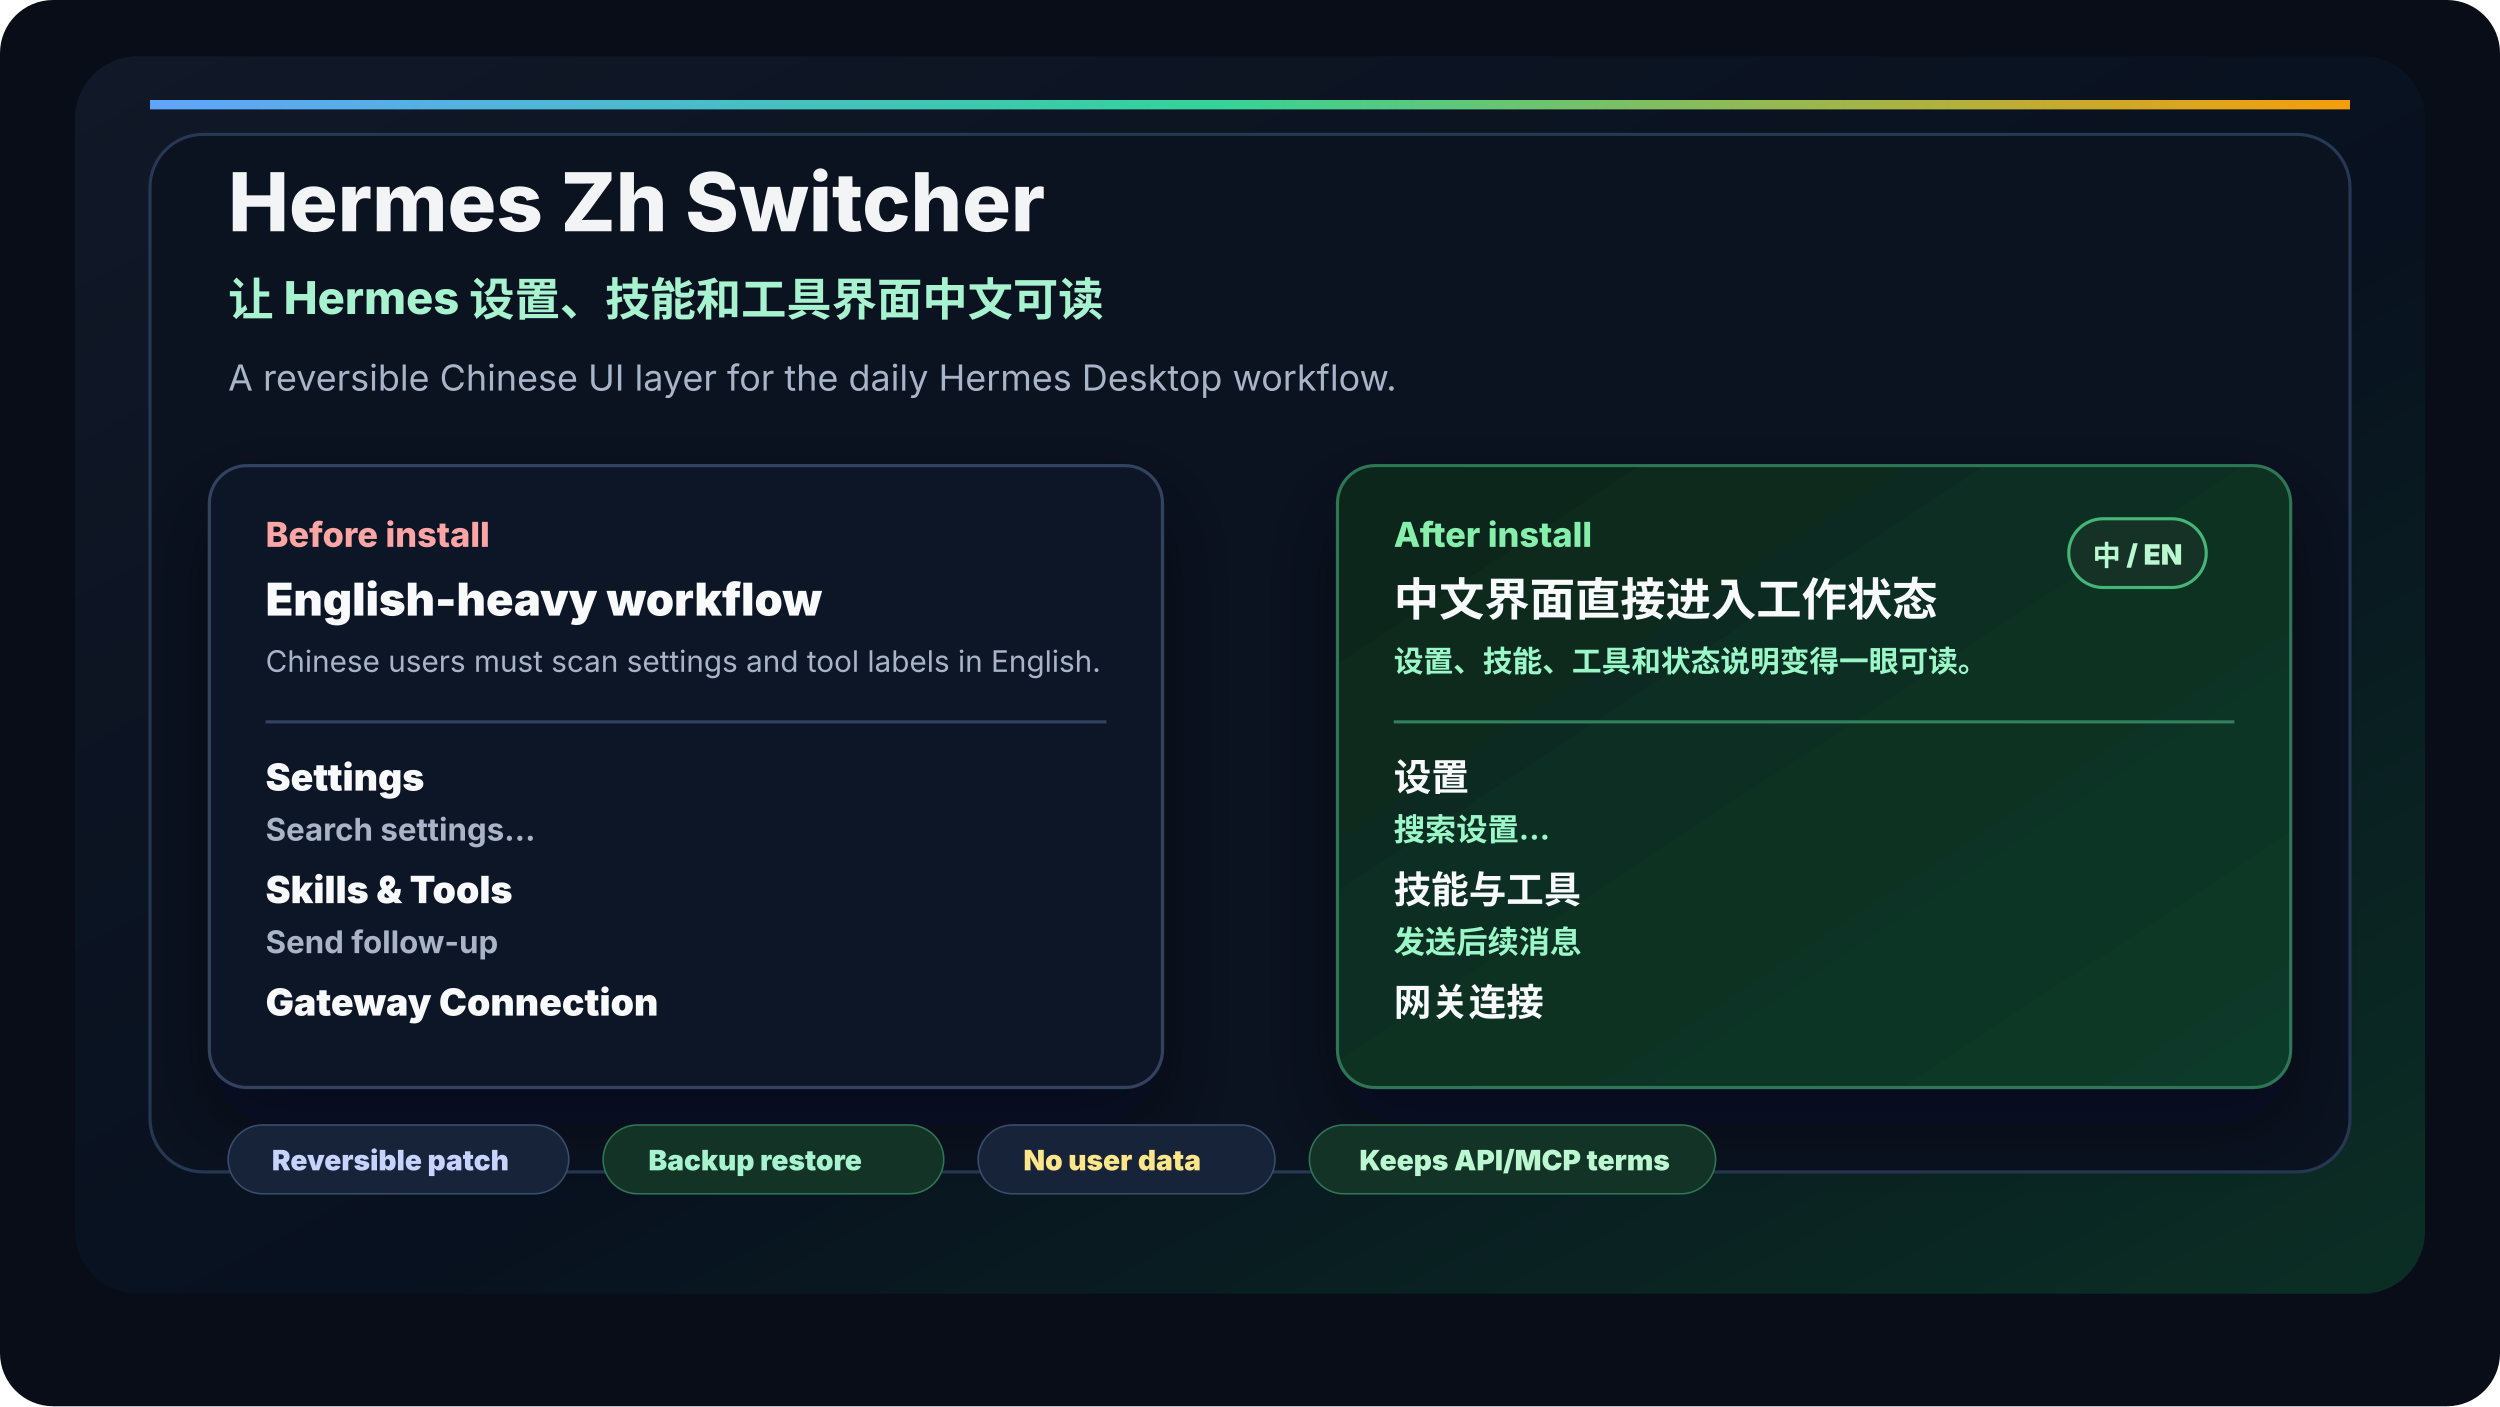
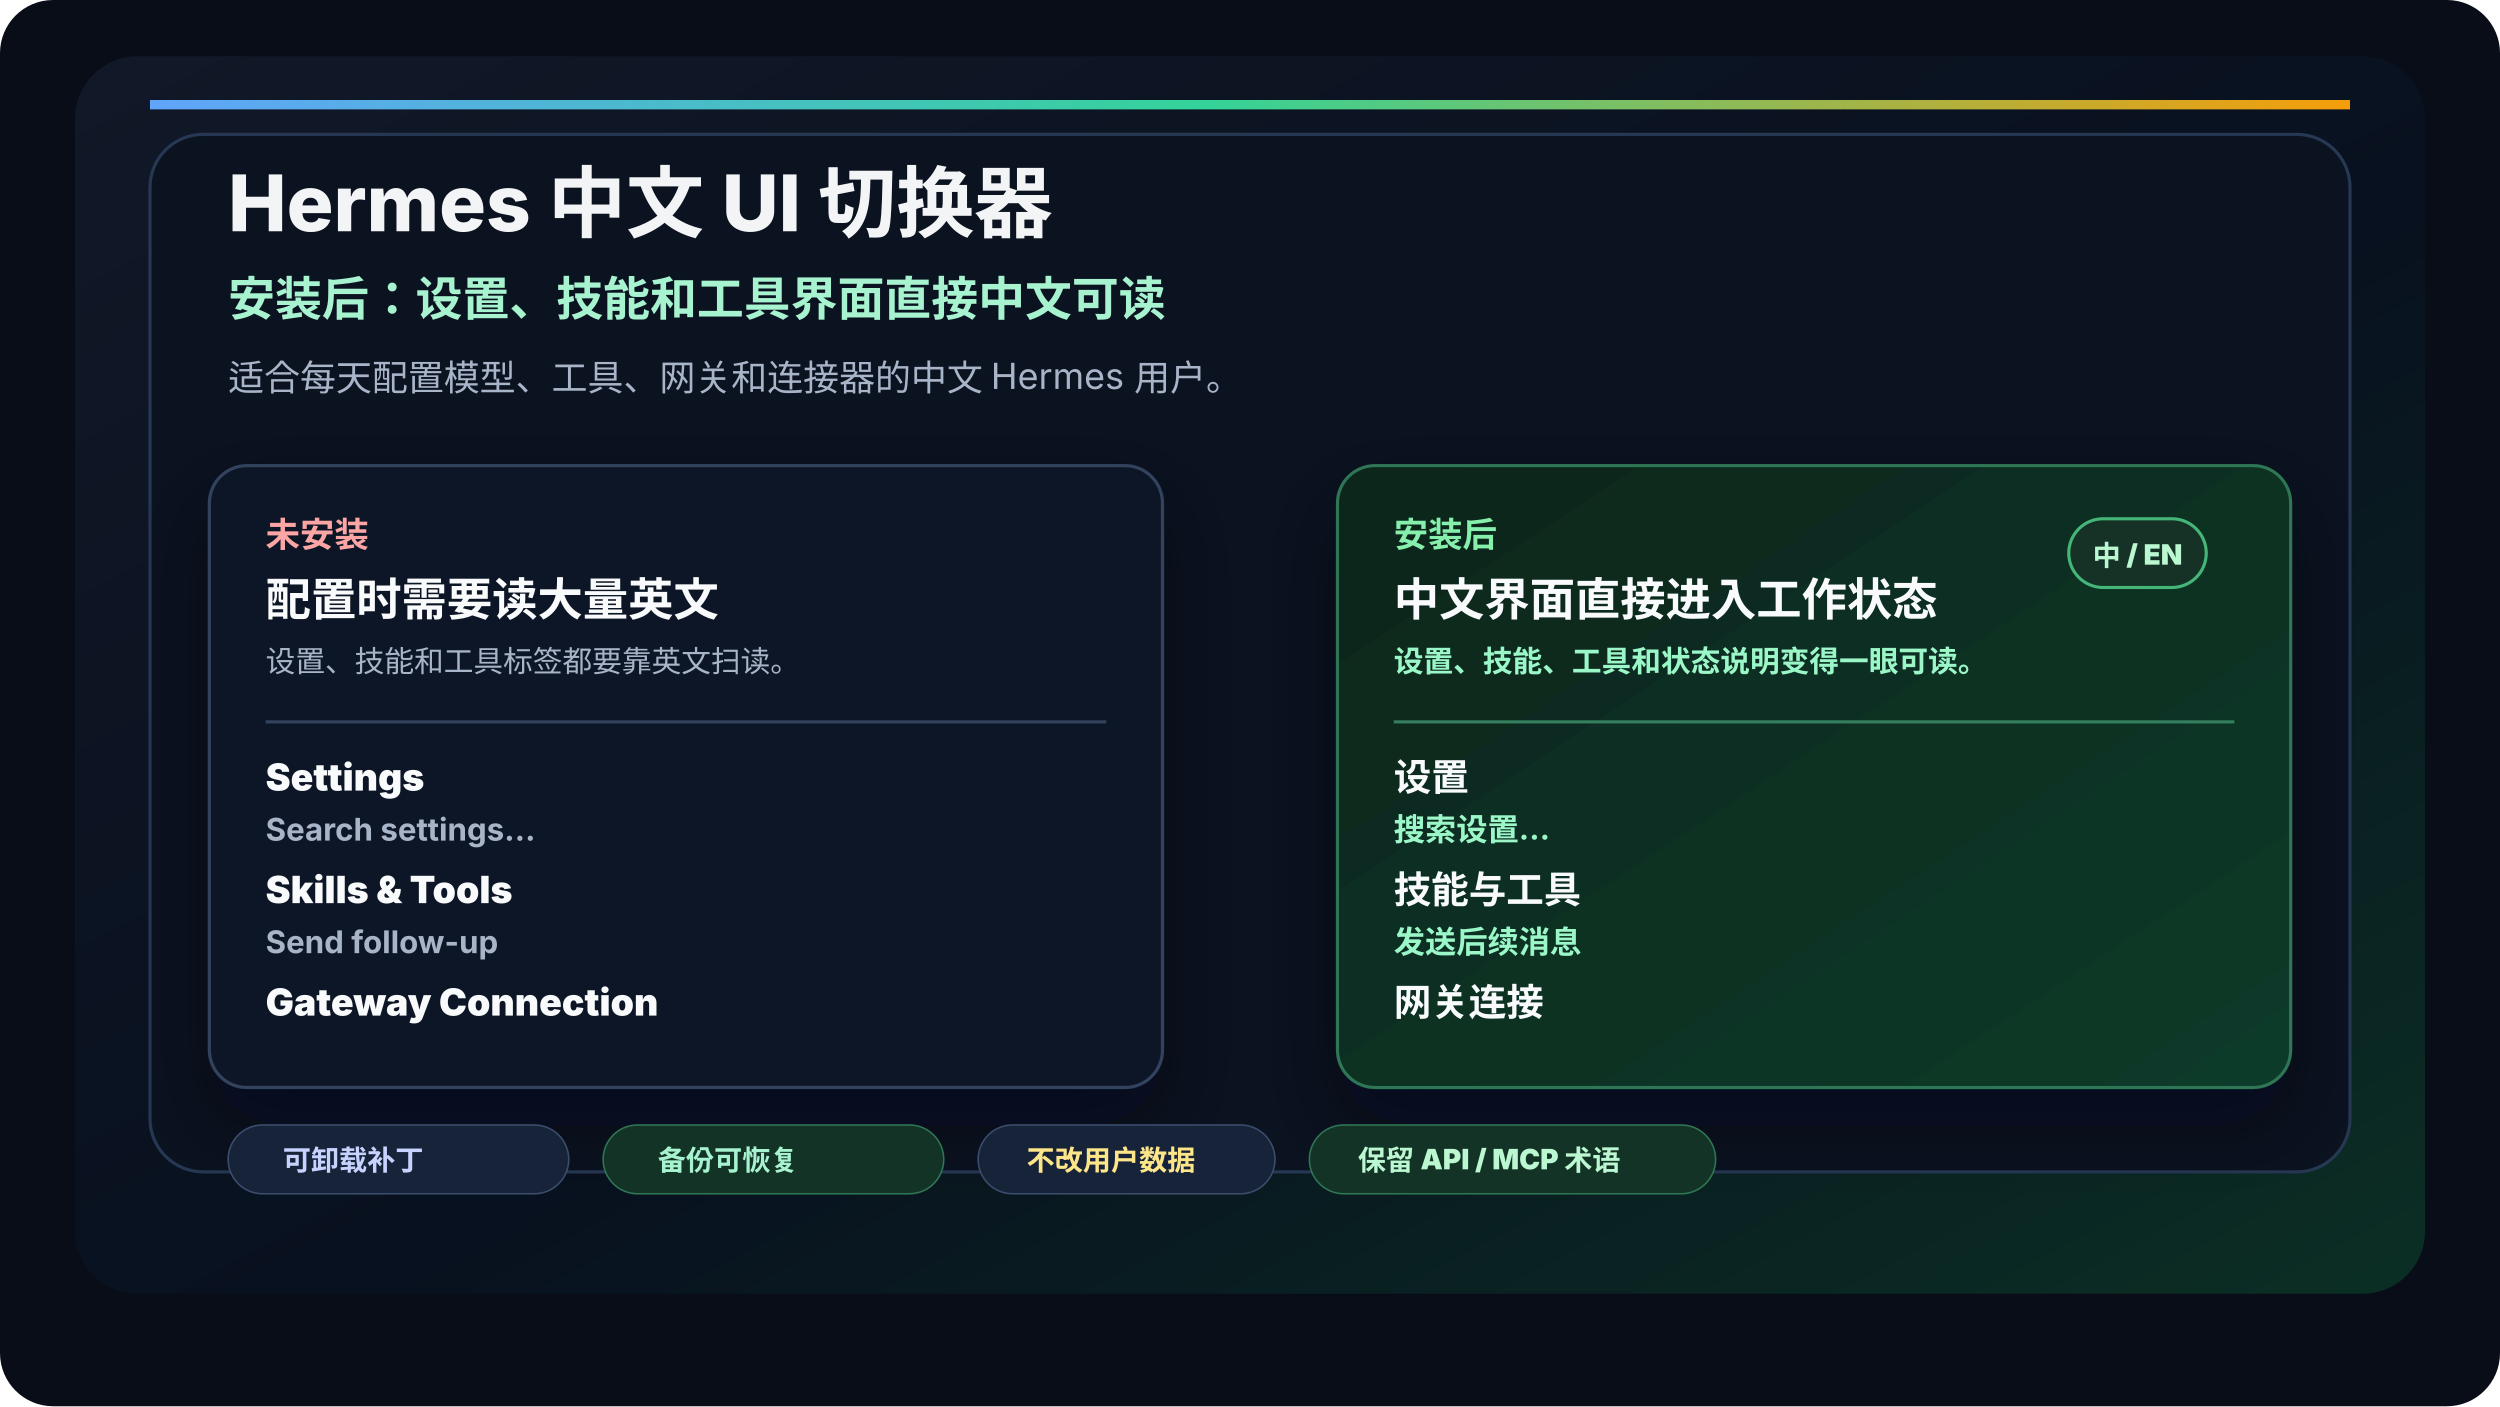
<svg xmlns="http://www.w3.org/2000/svg" width="1600" height="900" viewBox="0 0 1600 900" role="img" aria-labelledby="title desc">
  <defs>
    <linearGradient id="pageGlow" x1="0" y1="0" x2="1" y2="1">
      <stop offset="0" stop-color="#111827" />
      <stop offset="0.56" stop-color="#08111f" />
      <stop offset="1" stop-color="#0b2f24" />
    </linearGradient>
    <linearGradient id="accent" x1="0" y1="0" x2="1" y2="0">
      <stop offset="0" stop-color="#60a5fa" />
      <stop offset="0.48" stop-color="#34d399" />
      <stop offset="1" stop-color="#f59e0b" />
    </linearGradient>
    <linearGradient id="afterFill" x1="0" y1="0" x2="1" y2="1">
      <stop offset="0" stop-color="#08251b" />
      <stop offset="1" stop-color="#0d3b2a" />
    </linearGradient>
    <filter id="shadow" x="-20%" y="-20%" width="140%" height="140%">
      <feDropShadow dx="0" dy="24" stdDeviation="24" flood-color="#020617" flood-opacity="0.45" />
    </filter>
  </defs>
  <rect width="1600" height="900" rx="34" fill="#080d17" />
  <rect x="48" y="36" width="1504" height="792" rx="40" fill="url(#pageGlow)" />
  <rect x="96" y="86" width="1408" height="664" rx="34" fill="#0b1220" stroke="#263854" stroke-width="2" />
  <rect x="96" y="64" width="1408" height="6" fill="url(#accent)" />
  <g font-family="Inter, ui-sans-serif, system-ui, -apple-system, BlinkMacSystemFont, 'Segoe UI', sans-serif">
-     <text x="146" y="148" fill="#f3f4f6" font-size="52" font-weight="800">Hermes Zh Switcher</text>
-     <text x="146" y="202" fill="#a7f3d0" font-size="29" font-weight="800">让 Hermes 设置、技能和工具界面中文可读</text>
-     <text x="146" y="250" fill="#a8b4c8" font-size="23">A reversible Chinese UI layer for the daily Hermes Desktop workflow.</text>
+     <text x="146" y="148" fill="#f3f4f6" font-size="50" font-weight="800">Hermes 中文 UI 切换器</text>
+     <text x="146" y="202" fill="#a7f3d0" font-size="30" font-weight="800">安装后：设置、技能和工具界面直接中文可读</text>
+     <text x="146" y="250" fill="#a8b4c8" font-size="23">适合每天配置模型、工具、网关和连接器的中文 Hermes 用户。</text>
    <g filter="url(#shadow)">
      <rect x="134" y="298" width="610" height="398" rx="24" fill="#101827" stroke="#33435e" stroke-width="2" />
-       <text x="170" y="350" fill="#fca5a5" font-size="22" font-weight="800">Before install</text>
-       <text x="170" y="394" fill="#f8fafc" font-size="29" font-weight="850">English-heavy workflow</text>
-       <text x="170" y="430" fill="#a8b4c8" font-size="19">Chinese users must scan settings and tool labels in English.</text>
+       <text x="170" y="350" fill="#fca5a5" font-size="22" font-weight="800">未安装</text>
+       <text x="170" y="394" fill="#f8fafc" font-size="29" font-weight="850">配置时需要读大量英文</text>
+       <text x="170" y="430" fill="#a8b4c8" font-size="19">设置、技能和工具标签都要靠英文扫读。</text>
      <line x1="170" y1="462" x2="708" y2="462" stroke="#33435e" stroke-width="2" />
      <text x="170" y="506" fill="#f8fafc" font-size="24" font-weight="850">Settings</text>
      <text x="170" y="538" fill="#a8b4c8" font-size="20" font-weight="650">Search settings...</text>
      <text x="170" y="578" fill="#f8fafc" font-size="24" font-weight="850">Skills &amp; Tools</text>
      <text x="170" y="610" fill="#a8b4c8" font-size="20" font-weight="650">Send follow-up</text>
      <text x="170" y="650" fill="#f8fafc" font-size="24" font-weight="850">Gateway Connection</text>
    </g>
    <g filter="url(#shadow)">
      <rect x="856" y="298" width="610" height="398" rx="24" fill="url(#afterFill)" stroke="#2f7654" stroke-width="2" />
-       <text x="892" y="350" fill="#86efac" font-size="22" font-weight="800">After install</text>
+       <text x="892" y="350" fill="#86efac" font-size="22" font-weight="800">安装后</text>
      <text x="892" y="394" fill="#f8fafc" font-size="29" font-weight="850">中文界面直接进入工作状态</text>
      <text x="892" y="430" fill="#9cf7c8" font-size="19" font-weight="700">设置、技能、工具和状态说明变得一眼可读。</text>
      <line x1="892" y1="462" x2="1430" y2="462" stroke="#347f5e" stroke-width="2" />
      <text x="892" y="506" fill="#f8fafc" font-size="24" font-weight="850">设置</text>
      <text x="892" y="538" fill="#9cf7c8" font-size="20" font-weight="750">搜索设置...</text>
      <text x="892" y="578" fill="#f8fafc" font-size="24" font-weight="850">技能与工具</text>
      <text x="892" y="610" fill="#9cf7c8" font-size="20" font-weight="750">发送后续消息</text>
      <text x="892" y="650" fill="#f8fafc" font-size="24" font-weight="850">网关连接</text>
      <rect x="1324" y="332" width="88" height="44" rx="22" fill="#123326" stroke="#45b678" stroke-width="2" />
      <text x="1368" y="362" fill="#bbf7d0" font-size="18" font-weight="900" text-anchor="middle">中 / EN</text>
    </g>
    <g font-size="18" font-weight="850">
      <rect x="146" y="720" width="218" height="44" rx="22" fill="#172338" stroke="#3b4d6c" />
-       <text x="174" y="749" fill="#c7d2fe">Reversible patch</text>
+       <text x="181" y="749" fill="#c7d2fe">可卸载补丁</text>
      <rect x="386" y="720" width="218" height="44" rx="22" fill="#123326" stroke="#2f7654" />
-       <text x="415" y="749" fill="#a7f3d0">Backup restore</text>
+       <text x="421" y="749" fill="#a7f3d0">备份可恢复</text>
      <rect x="626" y="720" width="190" height="44" rx="22" fill="#172338" stroke="#3b4d6c" />
-       <text x="655" y="749" fill="#fde68a">No user data</text>
+       <text x="657" y="749" fill="#fde68a">不改用户数据</text>
      <rect x="838" y="720" width="260" height="44" rx="22" fill="#123326" stroke="#2f7654" />
-       <text x="870" y="749" fill="#bbf7d0">Keeps API/MCP terms</text>
+       <text x="869" y="749" fill="#bbf7d0">保留 API / MCP 术语</text>
    </g>
  </g>
</svg>
